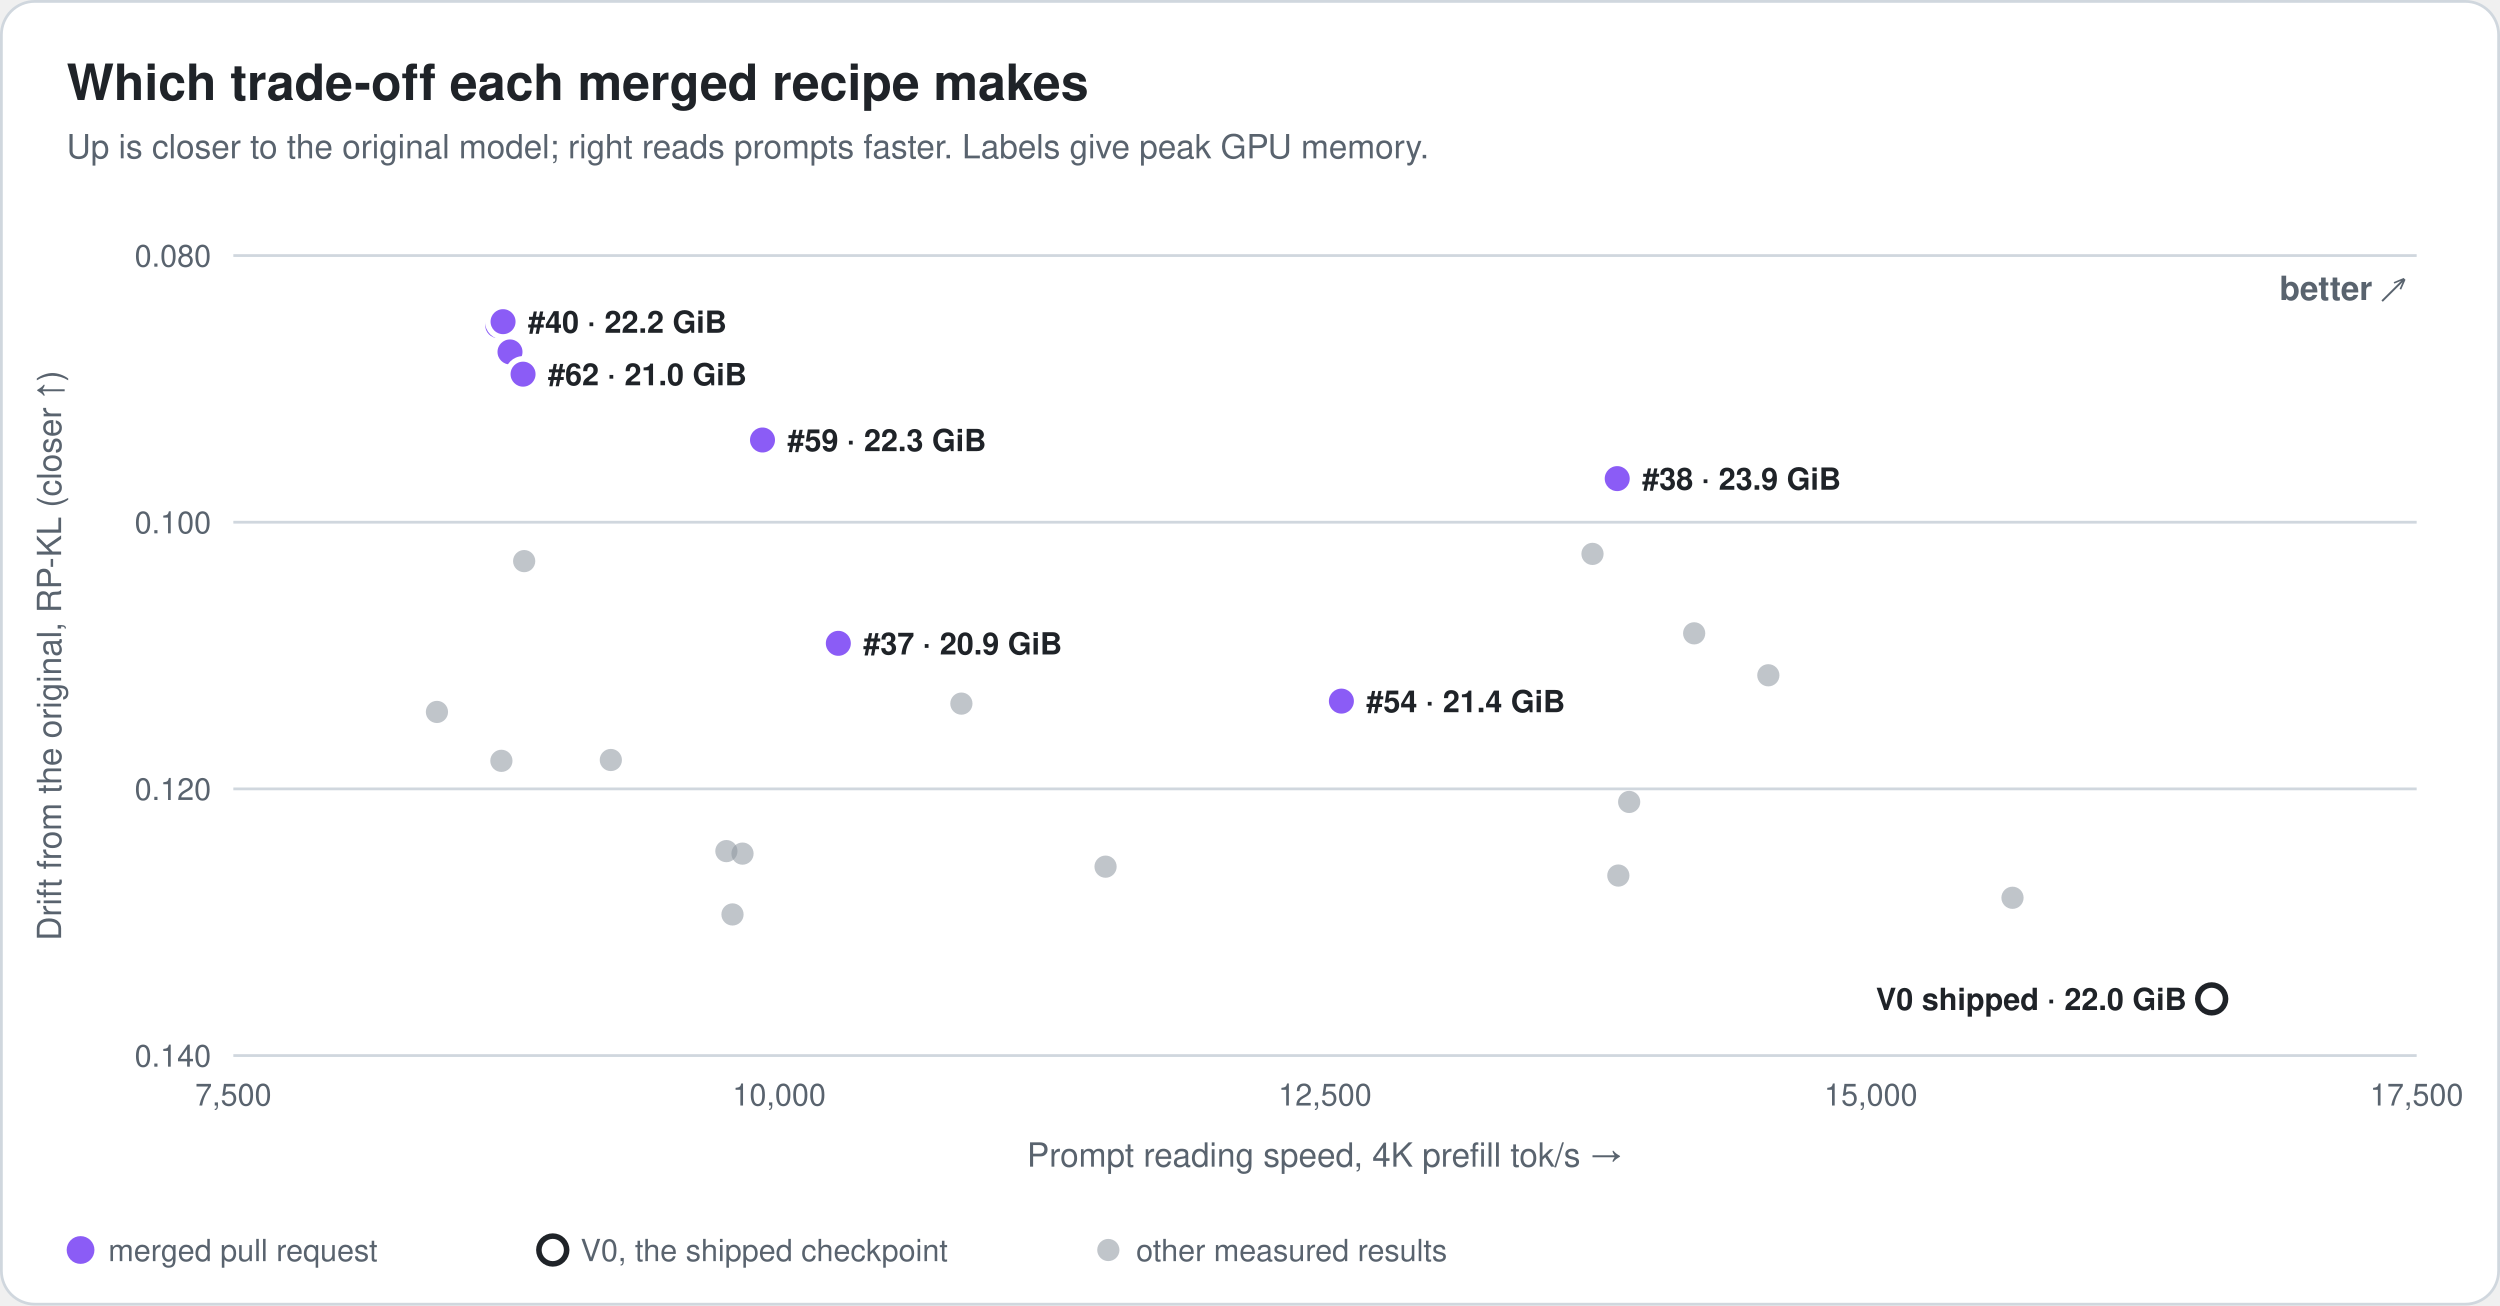
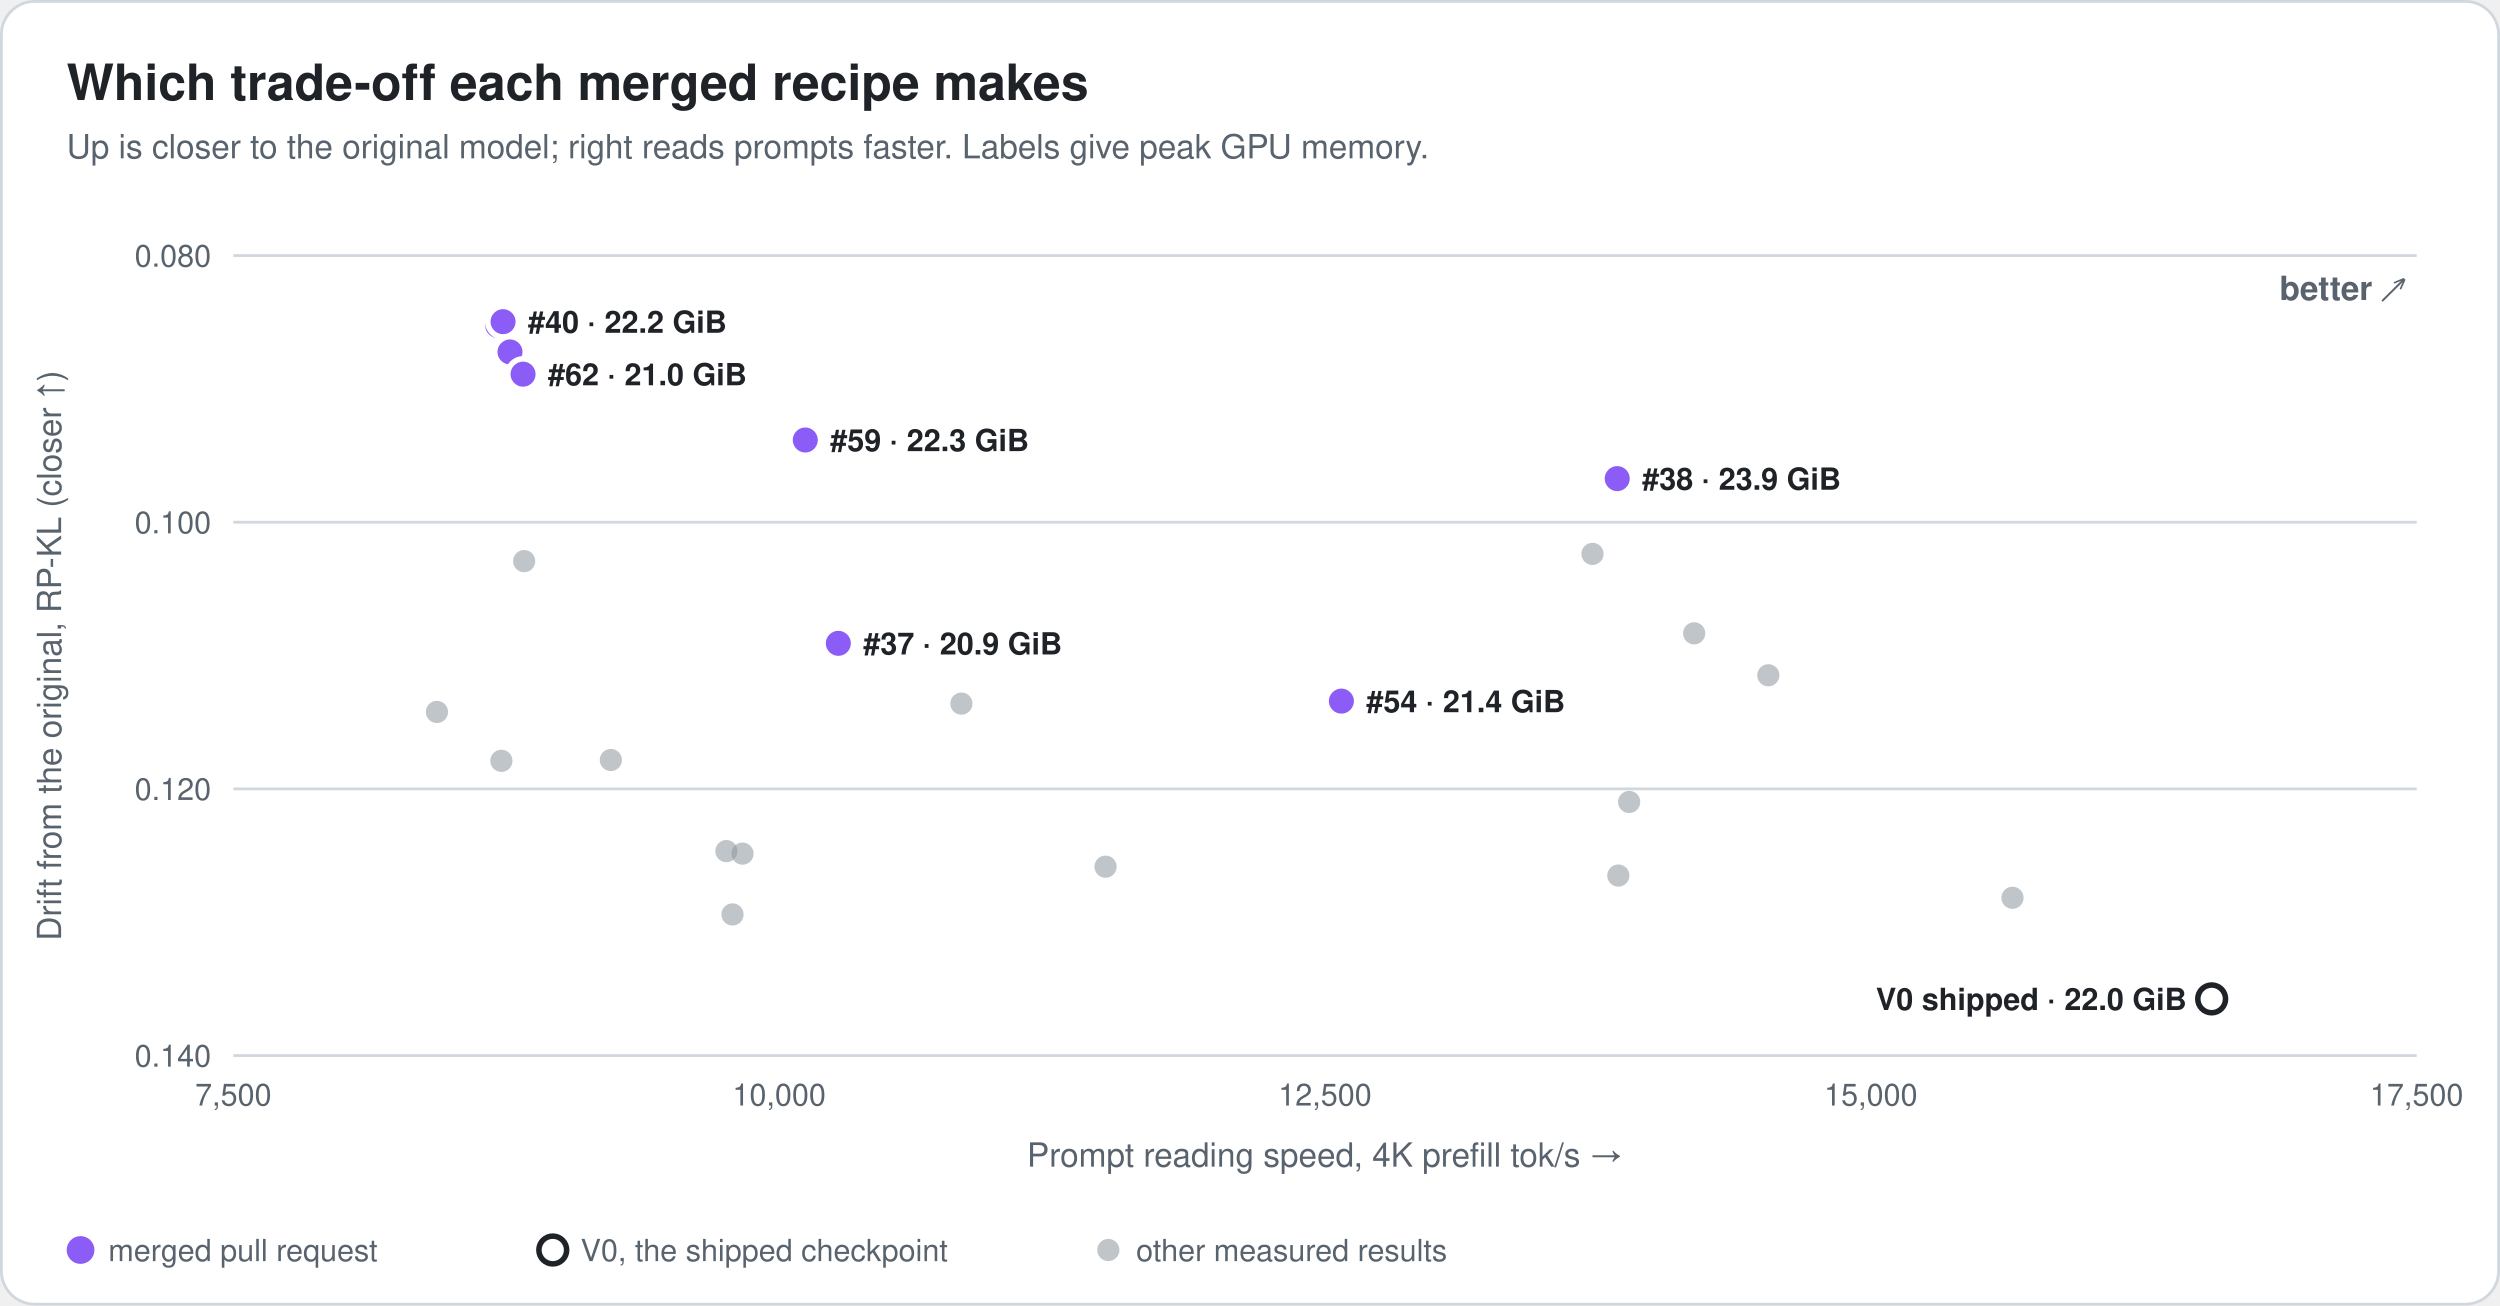
<svg xmlns="http://www.w3.org/2000/svg" width="900" height="470" viewBox="0 0 900 470" font-family="-apple-system,BlinkMacSystemFont,'Segoe UI',Helvetica,Arial,sans-serif" role="img" aria-label="Trade-offs of 8 merged recipes against the shipped checkpoint">
  <style>
.bg{fill:#ffffff;stroke:#d0d7de}.t{fill:#1f2328}.m{fill:#59636e}.rule{stroke:#d0d7de}.ring{stroke:#ffffff}
.acc{fill:#8b5cf6}.accl{stroke:#8b5cf6}.wash{fill:#8b5cf6;fill-opacity:.1}.gry{fill:#8c959f}.rej{fill:#d03b3b}.track{fill:#eaeef2}.tk{stroke:#1f2328}
@media (prefers-color-scheme: dark){
.bg{fill:#0d1117;stroke:#30363d}.t{fill:#e6edf3}.m{fill:#9198a1}.rule{stroke:#30363d}.ring{stroke:#0d1117}
.acc{fill:#9a75f8}.accl{stroke:#9a75f8}.wash{fill:#9a75f8;fill-opacity:.14}.gry{fill:#9198a1}.rej{fill:#e5534b}.track{fill:#21262d}.tk{stroke:#e6edf3}}
</style>
  <rect class="bg" x="0.5" y="0.5" width="899" height="469" rx="12" />
  <text x="24.0" y="36.0" class="t" font-size="18" font-weight="600" text-anchor="start">Which trade-off each merged recipe makes</text>
  <text x="24.0" y="57.0" class="m" font-size="12" font-weight="400" text-anchor="start">Up is closer to the original model; right reads prompts faster. Labels give peak GPU memory.</text>
  <line class="rule" x1="84" x2="870" y1="92.0" y2="92.0" stroke-width="1" />
  <text x="76.0" y="96.0" class="m" font-size="11" font-weight="400" text-anchor="end">0.080</text>
  <line class="rule" x1="84" x2="870" y1="188.0" y2="188.0" stroke-width="1" />
  <text x="76.0" y="192.0" class="m" font-size="11" font-weight="400" text-anchor="end">0.100</text>
  <line class="rule" x1="84" x2="870" y1="284.0" y2="284.0" stroke-width="1" />
  <text x="76.0" y="288.0" class="m" font-size="11" font-weight="400" text-anchor="end">0.120</text>
  <line class="rule" x1="84" x2="870" y1="380.0" y2="380.0" stroke-width="1" />
  <text x="76.0" y="384.0" class="m" font-size="11" font-weight="400" text-anchor="end">0.140</text>
  <text x="84.0" y="398.0" class="m" font-size="11" font-weight="400" text-anchor="middle">7,500</text>
  <text x="280.5" y="398.0" class="m" font-size="11" font-weight="400" text-anchor="middle">10,000</text>
  <text x="477.0" y="398.0" class="m" font-size="11" font-weight="400" text-anchor="middle">12,500</text>
  <text x="673.5" y="398.0" class="m" font-size="11" font-weight="400" text-anchor="middle">15,000</text>
  <text x="870.0" y="398.0" class="m" font-size="11" font-weight="400" text-anchor="middle">17,500</text>
  <text x="477.0" y="420.0" class="m" font-size="12" font-weight="400" text-anchor="middle">Prompt reading speed, 4K prefill tok/s →</text>
  <text x="22" y="236.0" class="m" font-size="12" text-anchor="middle" transform="rotate(-90 22 236.0)">Drift from the original, RP-KL (closer ↑)</text>
  <text x="866.0" y="108.0" class="m" font-size="12" font-weight="600" text-anchor="end">better ↗</text>
  <circle class="gry" cx="157.3" cy="256.3" r="4" opacity=".55" />
  <circle class="gry" cx="573.3" cy="199.4" r="4" opacity=".55" />
  <circle class="gry" cx="582.6" cy="315.2" r="4" opacity=".55" />
  <circle class="gry" cx="724.5" cy="323.2" r="4" opacity=".55" />
  <circle class="gry" cx="263.7" cy="329.2" r="4" opacity=".55" />
  <circle class="gry" cx="261.5" cy="306.4" r="4" opacity=".55" />
  <circle class="gry" cx="180.5" cy="273.9" r="4" opacity=".55" />
  <circle class="gry" cx="346.1" cy="253.3" r="4" opacity=".55" />
  <circle class="gry" cx="609.9" cy="228.0" r="4" opacity=".55" />
  <circle class="gry" cx="398.0" cy="312.0" r="4" opacity=".55" />
  <circle class="gry" cx="188.7" cy="202.0" r="4" opacity=".55" />
  <circle class="gry" cx="586.5" cy="288.7" r="4" opacity=".55" />
  <circle class="gry" cx="636.6" cy="243.1" r="4" opacity=".55" />
  <circle class="gry" cx="219.9" cy="273.6" r="4" opacity=".55" />
  <circle class="gry" cx="267.3" cy="307.3" r="4" opacity=".55" />
  <circle class="tk" cx="796.2" cy="359.6" r="5" fill="none" stroke-width="2" />
  <circle class="acc ring" cx="482.9" cy="252.4" r="5.5" stroke-width="2" />
  <circle class="acc ring" cx="301.8" cy="231.6" r="5.5" stroke-width="2" />
  <circle class="acc ring" cx="582.2" cy="172.3" r="5.5" stroke-width="2" />
  <circle class="acc ring" cx="179.2" cy="117.2" r="5.5" stroke-width="2" />
  <circle class="acc ring" cx="181.1" cy="115.8" r="5.5" stroke-width="2" />
-   <circle class="acc ring" cx="274.5" cy="158.4" r="5.5" stroke-width="2" />
+   <circle class="acc ring" cx="289.9" cy="158.4" r="5.5" stroke-width="2" />
  <circle class="acc ring" cx="183.6" cy="126.7" r="5.5" stroke-width="2" />
  <circle class="acc ring" cx="188.3" cy="134.7" r="5.5" stroke-width="2" />
  <text x="787.2" y="363.6" class="t" font-size="11" font-weight="600" text-anchor="end">V0 shipped · 22.0 GiB</text>
  <text x="190.1" y="119.8" class="t" font-size="11" font-weight="600" text-anchor="start">#40 · 22.2 GiB</text>
  <text x="197.3" y="138.7" class="t" font-size="11" font-weight="600" text-anchor="start">#62 · 21.0 GiB</text>
-   <text x="283.5" y="162.4" class="t" font-size="11" font-weight="600" text-anchor="start">#59 · 22.3 GiB</text>
+   <text x="298.9" y="162.4" class="t" font-size="11" font-weight="600" text-anchor="start">#59 · 22.3 GiB</text>
  <text x="591.2" y="176.3" class="t" font-size="11" font-weight="600" text-anchor="start">#38 · 23.9 GiB</text>
  <text x="310.8" y="235.6" class="t" font-size="11" font-weight="600" text-anchor="start">#37 · 20.9 GiB</text>
  <text x="491.9" y="256.4" class="t" font-size="11" font-weight="600" text-anchor="start">#54 · 21.4 GiB</text>
  <circle class="acc" cx="29" cy="450" r="5" />
  <text x="39.0" y="454.0" class="m" font-size="11" font-weight="400" text-anchor="start">merged pull request</text>
  <circle class="tk" cx="199" cy="450" r="5" fill="none" stroke-width="2" />
  <text x="209.0" y="454.0" class="m" font-size="11" font-weight="400" text-anchor="start">V0, the shipped checkpoint</text>
  <circle class="gry" cx="399" cy="450" r="4" opacity=".55" />
  <text x="409.0" y="454.0" class="m" font-size="11" font-weight="400" text-anchor="start">other measured results</text>
</svg>
